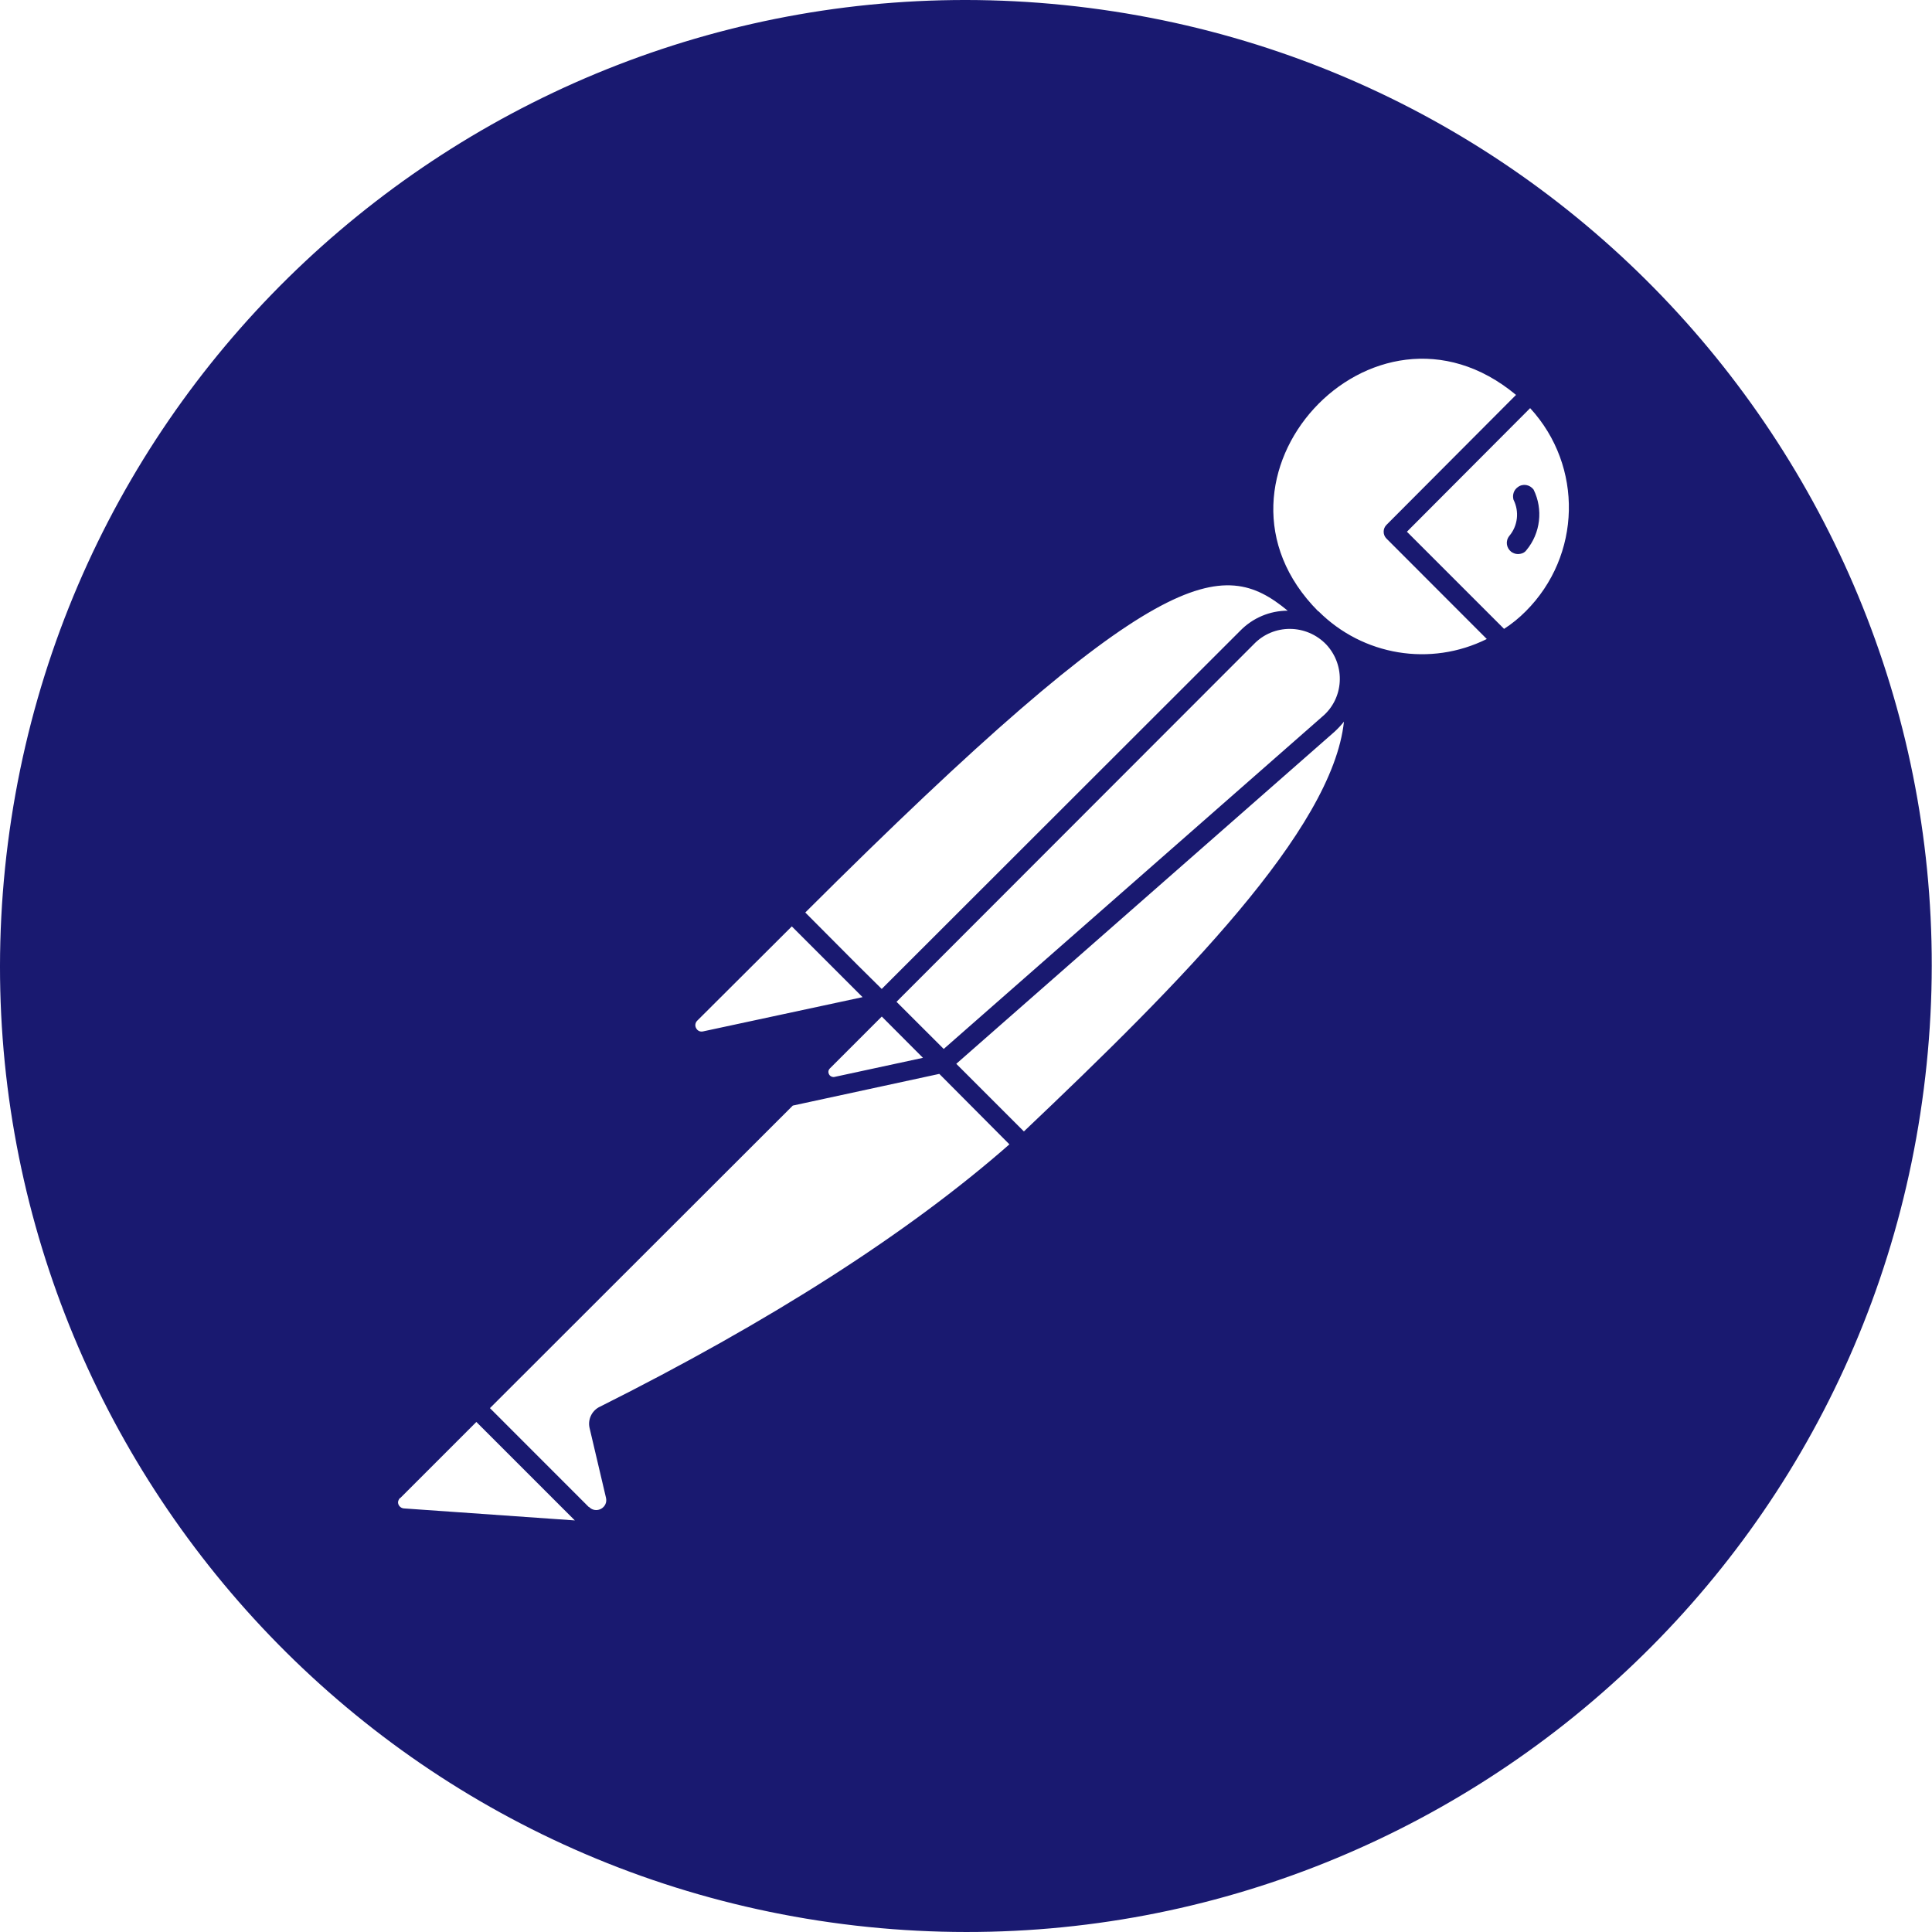
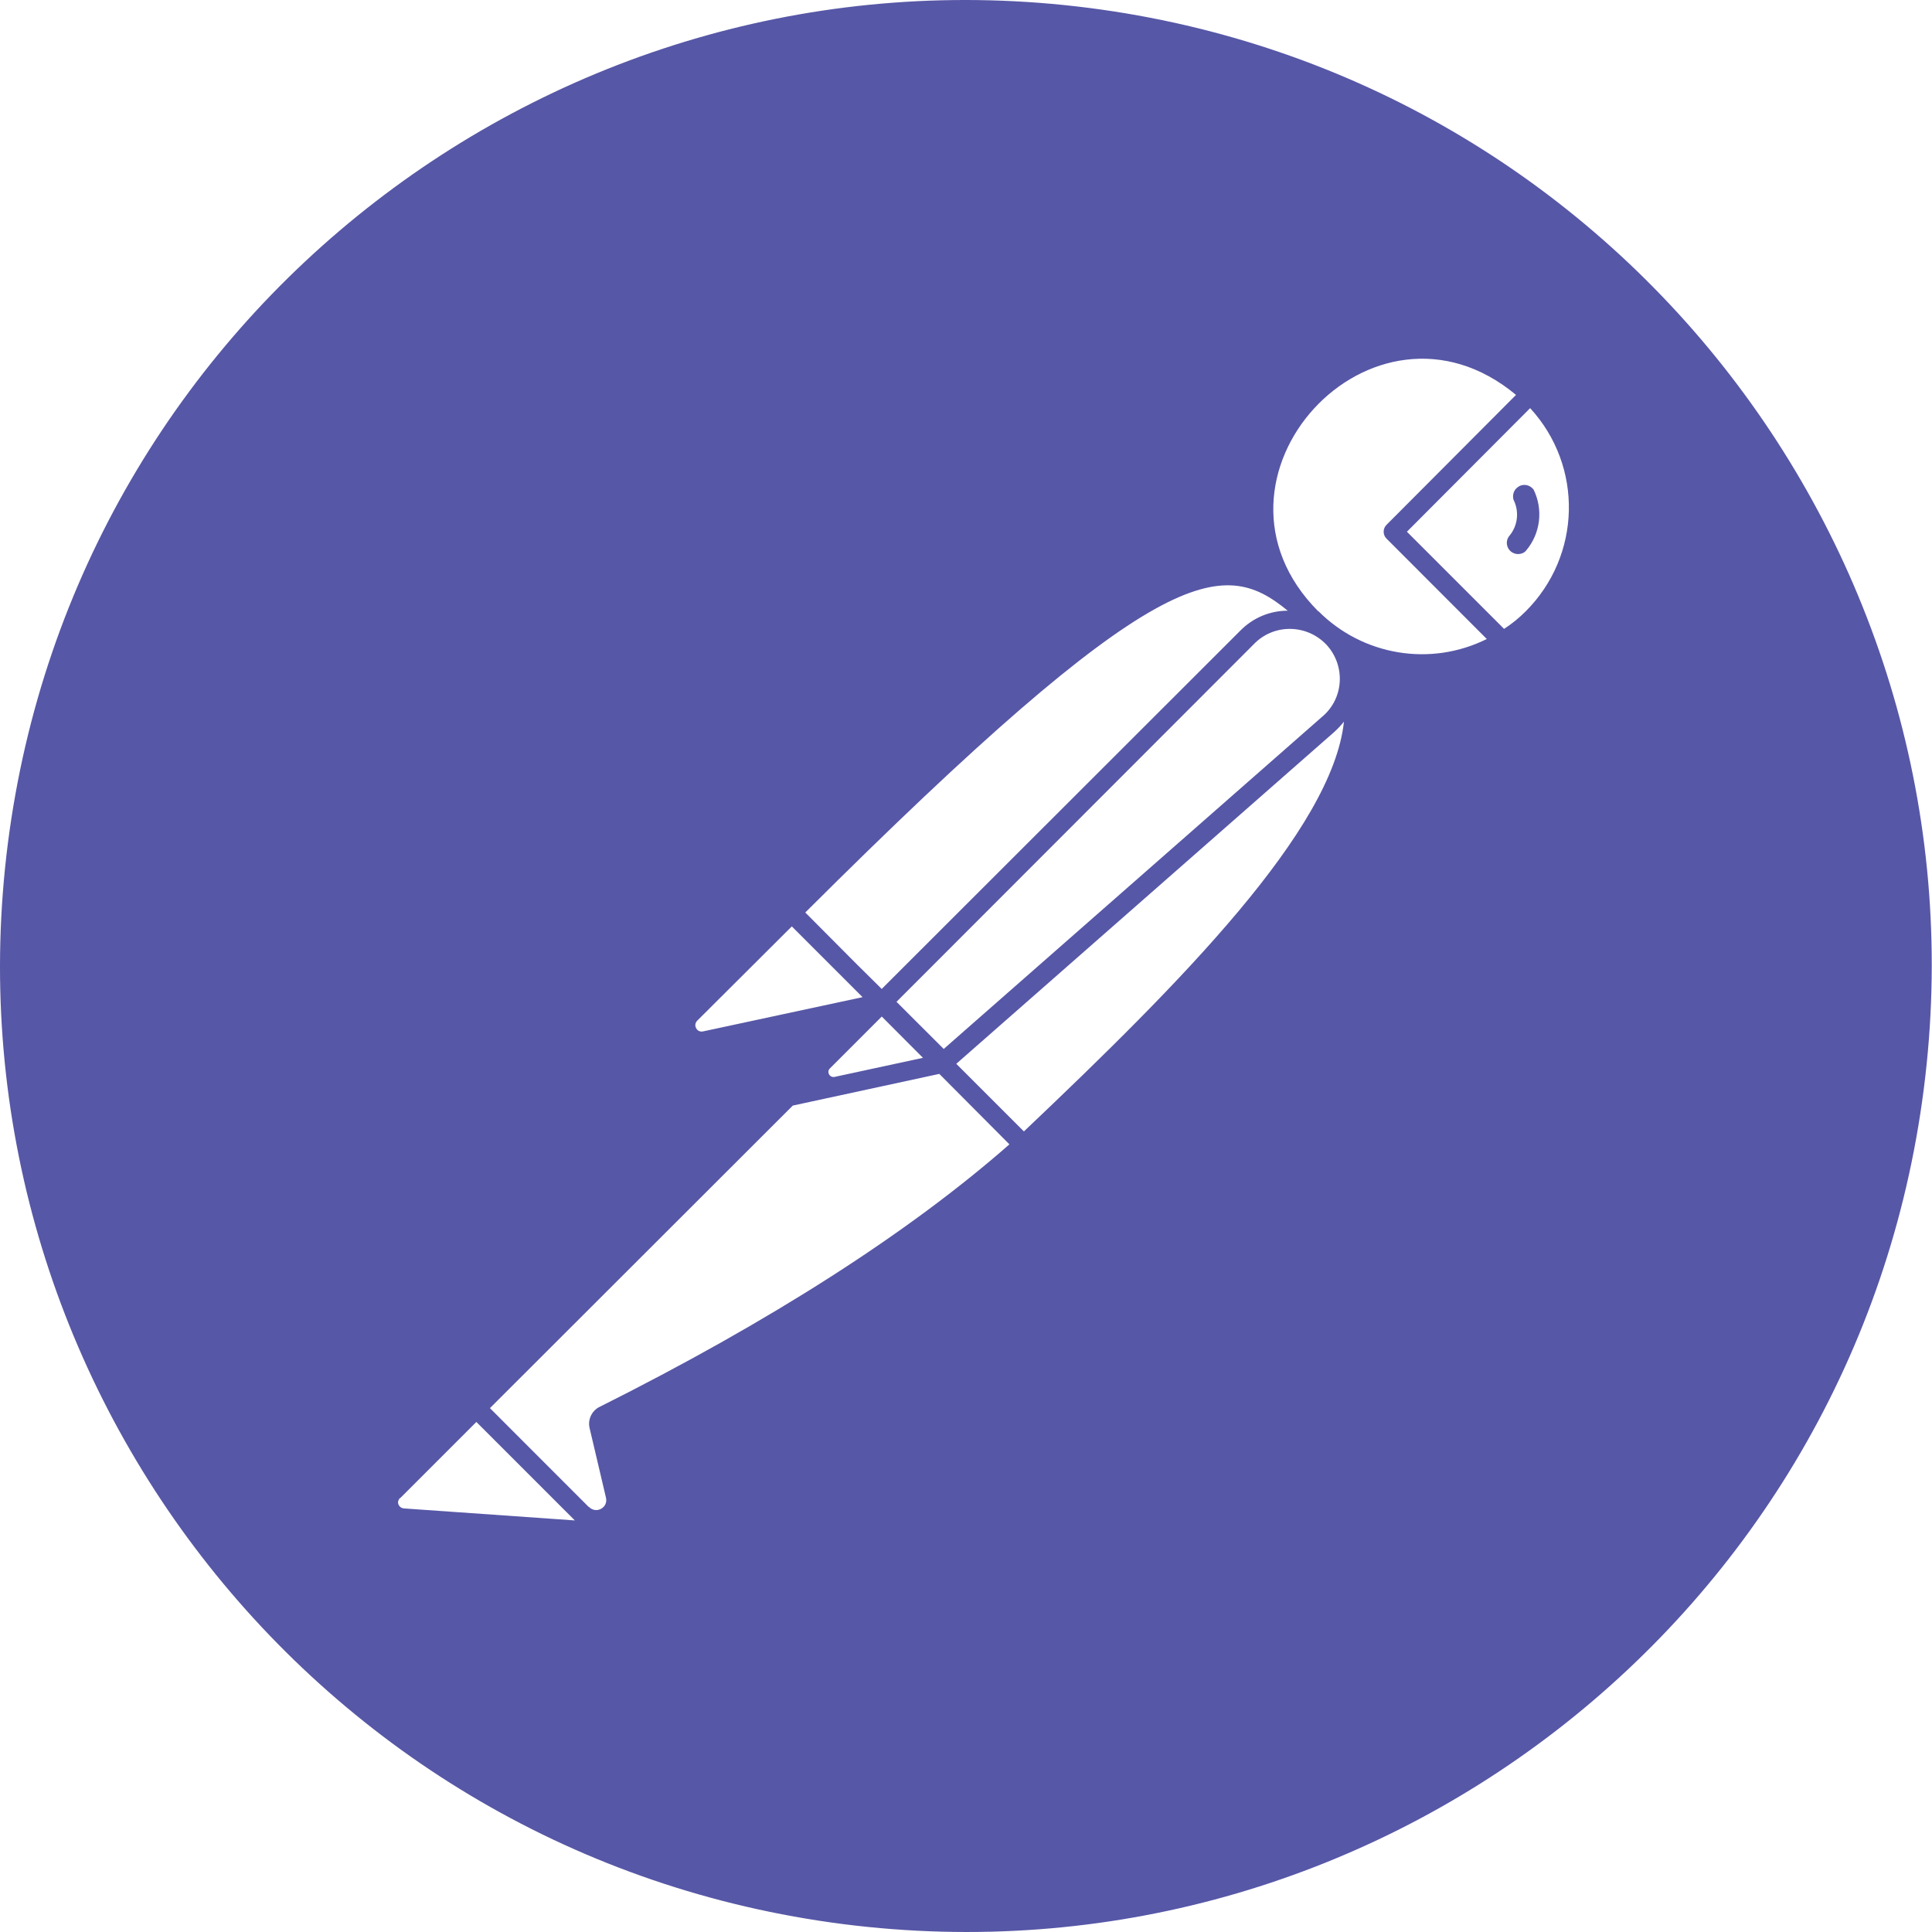
- <svg xmlns="http://www.w3.org/2000/svg" fill="#191970" width="800px" height="800px" viewBox="0 0 32 32">
+ <svg xmlns="http://www.w3.org/2000/svg" fill="#5757A7" width="800px" height="800px" viewBox="0 0 32 32">
  <path d="M18.036 0.131c-8.765-1.12-16.781 5.067-17.905 13.833-1.12 8.765 5.067 16.781 13.833 17.905 8.765 1.12 16.781-5.067 17.9-13.833 1.125-8.765-5.061-16.781-13.828-17.905zM21.328 10.115c-0.297 0-0.579 0.12-0.787 0.333l-5.937 5.932-0.411-0.407-0.855-0.859c5.849-5.833 6.907-5.891 7.989-5zM14.849 16.593l5.916-5.921c0.328-0.344 0.875-0.339 1.204 0.005 0.323 0.349 0.291 0.896-0.073 1.197l-6.265 5.5zM15.287 17.521l-1.469 0.317c-0.031 0.005-0.072-0.011-0.088-0.047-0.016-0.032-0.011-0.068 0.016-0.095l0.859-0.859zM11.547 16.907l1.568-1.563 1.172 1.172-2.641 0.567c-0.047 0.011-0.093-0.009-0.115-0.052-0.025-0.041-0.015-0.093 0.016-0.124zM6.688 24.984c-0.057-0.005-0.1-0.057-0.095-0.109 0.005-0.025 0.016-0.047 0.032-0.063h0.005l1.26-1.26 1.631 1.631zM9.921 23.307c-0.124 0.068-0.187 0.209-0.156 0.344l0.271 1.152c0.043 0.167-0.161 0.28-0.281 0.156h-0.005l-1.635-1.636 5.016-5.011 2.427-0.525 1.161 1.167c-1.672 1.468-3.959 2.932-6.797 4.353zM16.959 18.74l-1.12-1.12 6.265-5.5c0.057-0.052 0.109-0.109 0.156-0.167-0.192 1.792-2.703 4.323-5.301 6.787zM21.839 10.125h-0.005c-2.183-2.193 0.901-5.563 3.276-3.584l-2.145 2.152c-0.063 0.061-0.063 0.167 0 0.228l1.661 1.663c-0.932 0.463-2.052 0.276-2.787-0.459zM25.271 10.125c-0.109 0.109-0.229 0.208-0.359 0.291l-1.609-1.609 2.041-2.047c0.885 0.964 0.849 2.443-0.073 3.365zM25.14 8.068c-0.067 0.047-0.093 0.129-0.072 0.208 0.099 0.197 0.072 0.432-0.068 0.599-0.068 0.084-0.052 0.199 0.031 0.265 0.032 0.021 0.068 0.037 0.109 0.037 0.057 0 0.111-0.021 0.141-0.063 0.235-0.281 0.281-0.677 0.12-1.005-0.063-0.083-0.177-0.104-0.261-0.041z" />
</svg>
